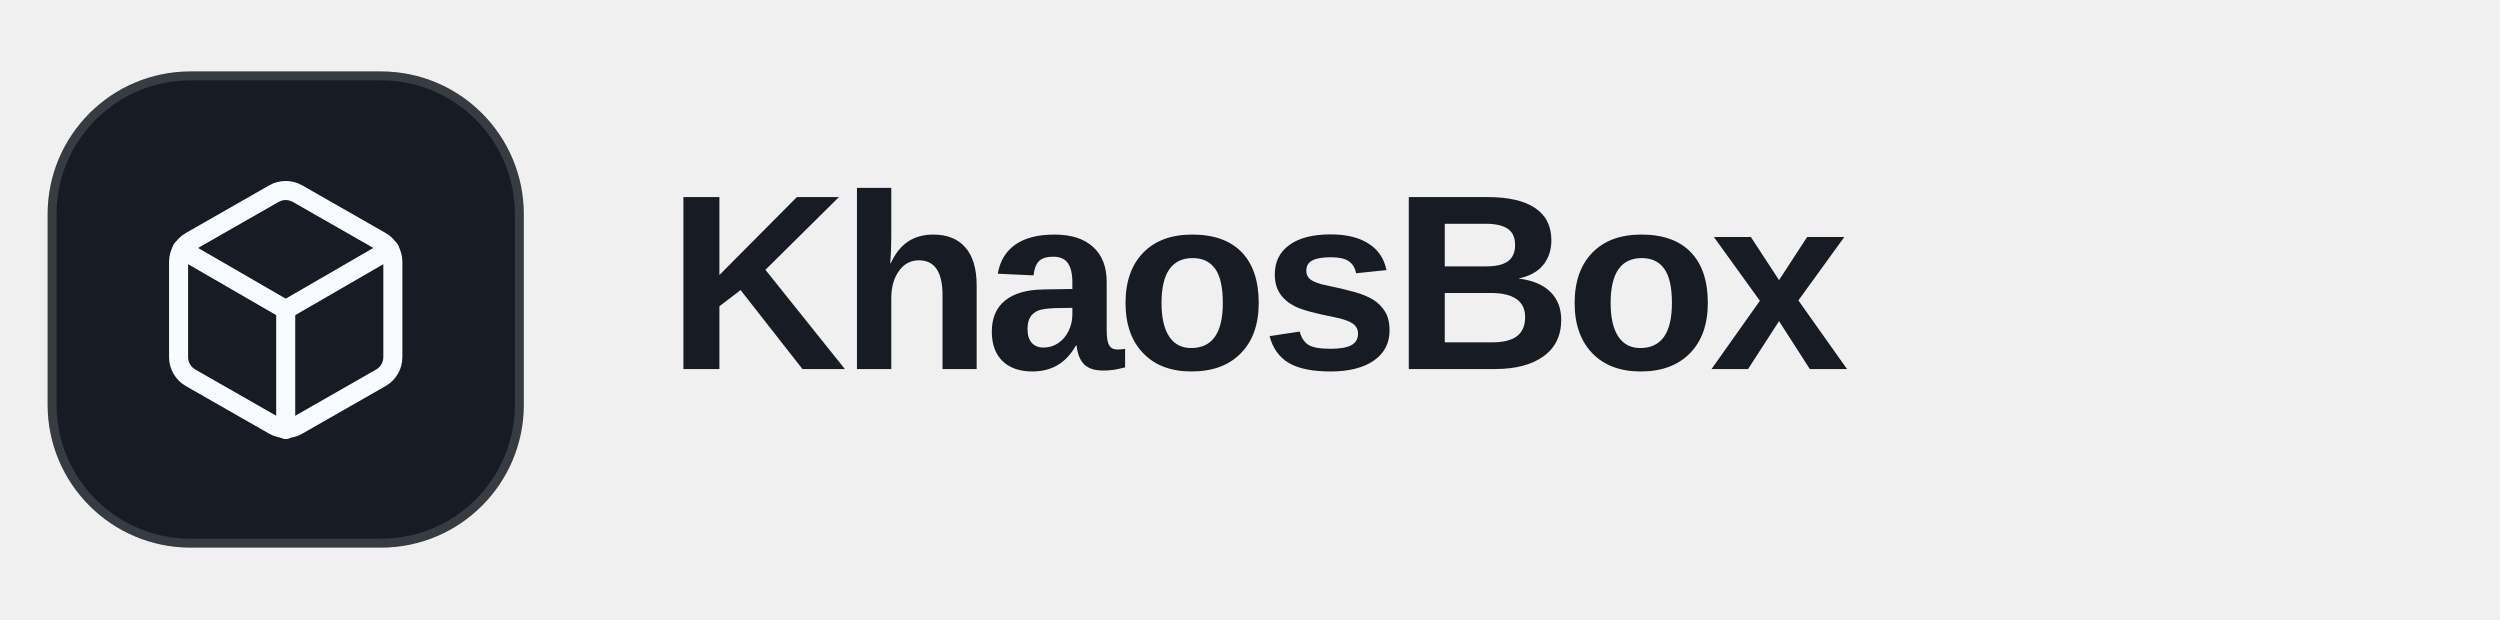
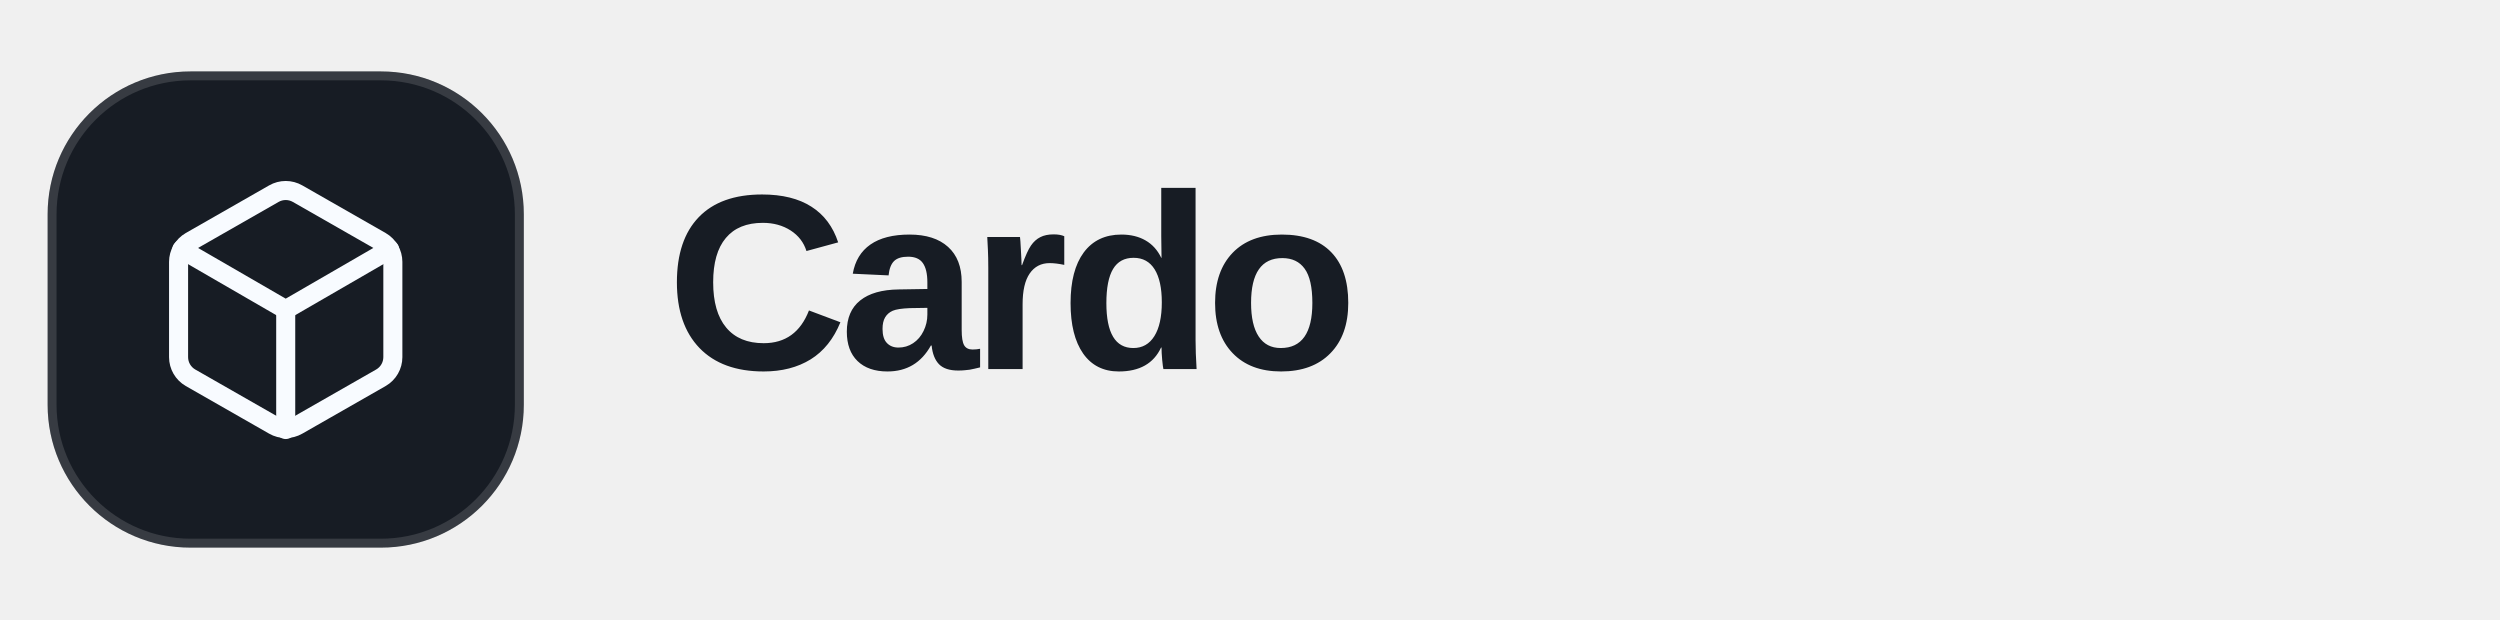
<svg xmlns="http://www.w3.org/2000/svg" viewBox="0 0 420 104" role="img" aria-labelledby="logo-title logo-desc">
  <g transform="translate(0 4)">
    <rect x="8" y="8" width="80" height="80" rx="24" fill="#171C24" />
    <rect x="8.75" y="8.75" width="78.5" height="78.5" rx="23.25" fill="none" stroke="#FFFFFF" stroke-opacity=".14" stroke-width="1.5" />
    <g transform="translate(24 24)" fill="none" stroke="#F8FBFF" stroke-width="3.2" stroke-linecap="round" stroke-linejoin="round">
      <path d="M42 32V16a4 4 0 0 0-2-3.46l-14-8a4 4 0 0 0-4 0l-14 8A4 4 0 0 0 6 16v16a4 4 0 0 0 2 3.46l14 8a4 4 0 0 0 4 0l14-8A4 4 0 0 0 42 32z" />
      <polyline points="6.54 13.92 24 24.02 41.46 13.92" />
      <line x1="24" y1="44.16" x2="24" y2="24" />
    </g>
  </g>
  <text x="112" y="62" fill="#171C24" font-family="&quot;Segoe UI Variable Display&quot;,&quot;Segoe UI&quot;,Arial,sans-serif" font-size="42" font-weight="700" letter-spacing="-1.3">
-     KhaosBox
+     Cardo
  </text>
</svg>
